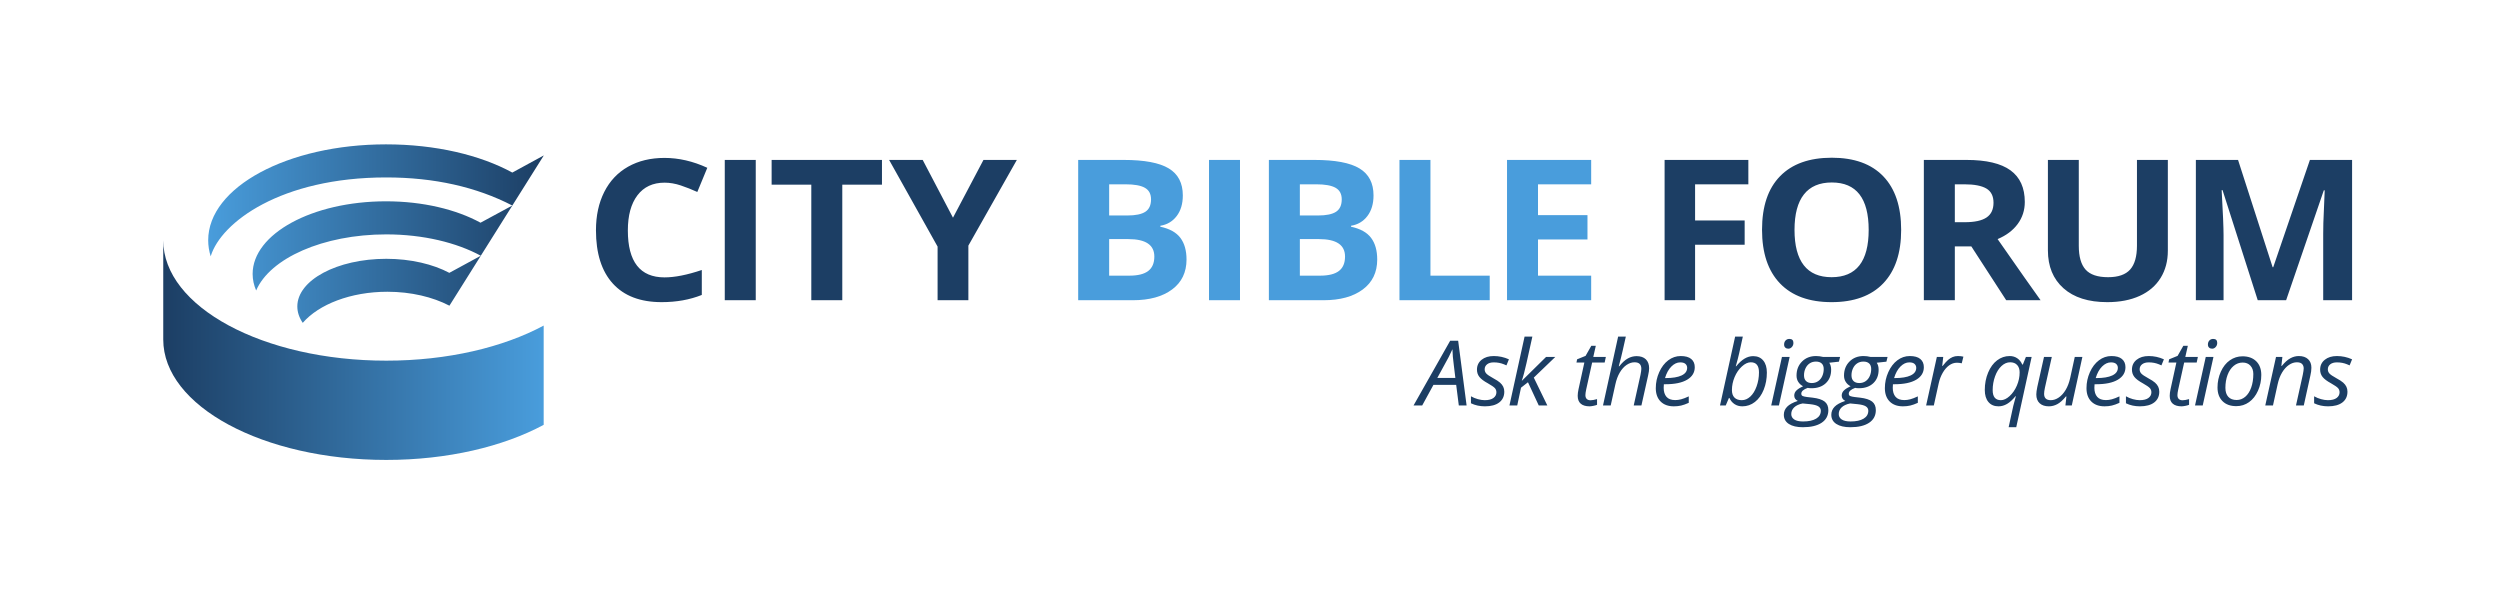
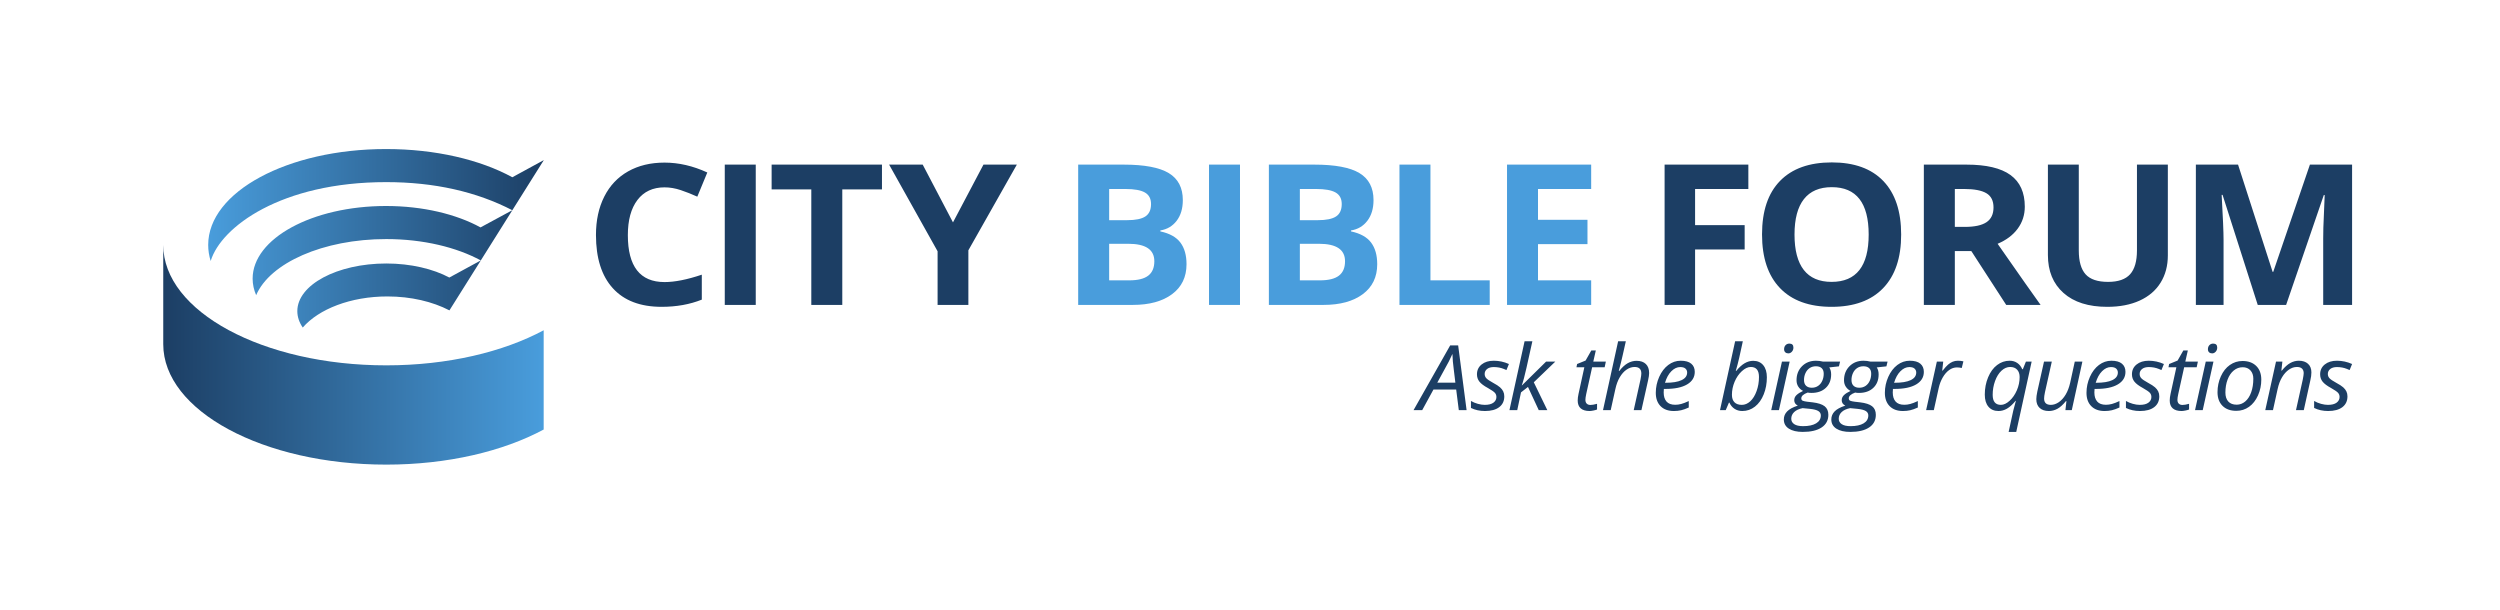
- <svg xmlns="http://www.w3.org/2000/svg" xmlns:xlink="http://www.w3.org/1999/xlink" id="svg2" version="1.1" width="1000" height="243.75" xml:space="preserve">
+ <svg xmlns="http://www.w3.org/2000/svg" xmlns:xlink="http://www.w3.org/1999/xlink" id="svg2" version="1.1" width="1000" height="243.75" viewBox="0 0 1000 240" xml:space="preserve">
  <defs id="defs6">
    <linearGradient id="linearGradient3812">
      <stop style="stop-color:#499ddc;stop-opacity:1;" offset="0" id="stop3814" />
      <stop style="stop-color:#1c3e64;stop-opacity:1;" offset="1" id="stop3816" />
    </linearGradient>
    <linearGradient id="linearGradient3804">
      <stop style="stop-color:#1c3e64;stop-opacity:1;" offset="0" id="stop3806" />
      <stop style="stop-color:#499ddc;stop-opacity:1;" offset="1" id="stop3808" />
    </linearGradient>
    <clipPath clipPathUnits="userSpaceOnUse" id="clipPath18">
      <path d="M 1739.78,908.18 C 1610.7,838.789 1432.71,795.891 1236.16,795.891 c -394.203,0 -713.762,172.504 -713.762,385.309 l 0,-317.669 c 0,-212.801 319.559,-385.301 713.762,-385.301 196.55,0 374.54,42.899 503.62,112.29 l 0,317.66 z" id="path20" />
    </clipPath>
    <linearGradient x1="0" y1="0" x2="1" y2="0" gradientUnits="userSpaceOnUse" gradientTransform="matrix(121.738,0,0,-121.738,52.2399,47.823)" spreadMethod="pad" id="linearGradient22">
      <stop style="stop-opacity:1;stop-color:#1b3e6e" offset="0" id="stop24" />
      <stop style="stop-opacity:1;stop-color:#499ddc" offset="1" id="stop26" />
    </linearGradient>
    <clipPath clipPathUnits="userSpaceOnUse" id="clipPath34">
      <path d="m 1438.19,971.805 c -53.44,27.754 -122.66,44.585 -198.46,44.585 -117.63,0 -219.7,-40.367 -270.937,-99.538 -11.23,16.378 -17.367,34.07 -17.367,52.531 0,84.187 127.474,152.437 284.734,152.437 78.44,0 150.21,-17.46 201.69,-44.94 l 100.68,54.78 c -77.35,41.97 -184.41,68.3 -302.37,68.3 -202.74,0 -372.406,-76.67 -416.484,-179.56 -7.285,17.02 -11.258,34.73 -11.258,52.96 0,128.38 191.09,232.45 426.812,232.45 118.23,0 225.17,-26.2 302.44,-68.5 l 101.72,55.03 c -114.87,59.38 -249.92,89.87 -403.6,89.87 -336.985,0 -527.97,-143.85 -561.185,-251.19 -0.234,-0.75 -0.195,-0.57 -0.421,-1.34 -5.215,16.76 -7.973,33.96 -7.973,51.52 0,170 254.73,306.86 568.959,306.86 158.12,0 301.16,-33.95 404.27,-90.29 l 100.8,54.94 -302.05,-480.905 z" id="path36" />
    </clipPath>
    <linearGradient x1="0" y1="0" x2="1" y2="0" gradientUnits="userSpaceOnUse" gradientTransform="matrix(-106.732,0,0,106.732,174.109,121.925)" spreadMethod="pad" id="linearGradient38">
      <stop style="stop-opacity:1;stop-color:#1b3e6e" offset="0" id="stop40" />
      <stop style="stop-opacity:1;stop-color:#499ddc" offset="1" id="stop42" />
    </linearGradient>
    <linearGradient xlink:href="#linearGradient3804" id="linearGradient3810" x1="522.398" y1="829.715" x2="1739.78" y2="829.715" gradientUnits="userSpaceOnUse" />
    <linearGradient xlink:href="#linearGradient3812" id="linearGradient3818" x1="666.211" y1="1202.456" x2="1740.24" y2="1202.456" gradientUnits="userSpaceOnUse" />
  </defs>
  <g id="g10" transform="matrix(1.25,0,0,-1.25,0,243.75)">
    <g id="g14" transform="scale(0.1,0.1)" style="fill-opacity:1;fill:url(#linearGradient3810)">
      <g clip-path="url(#clipPath18)" id="g16" style="fill-opacity:1;fill:url(#linearGradient3810)">
        <path id="path28" style="fill:url(#linearGradient3810);fill-opacity:1;fill-rule:nonzero;stroke:none" d="M 1739.78,908.18 C 1610.7,838.789 1432.71,795.891 1236.16,795.891 c -394.203,0 -713.762,172.504 -713.762,385.309 l 0,-317.669 c 0,-212.801 319.559,-385.301 713.762,-385.301 196.55,0 374.54,42.899 503.62,112.29 l 0,317.66" />
      </g>
    </g>
    <g id="g30" transform="scale(0.1,0.1)" style="fill-opacity:1;fill:url(#linearGradient3818)">
      <g clip-path="url(#clipPath34)" id="g32" style="fill-opacity:1;fill:url(#linearGradient3818)">
        <path id="path44" style="fill:url(#linearGradient3818);fill-opacity:1;fill-rule:nonzero;stroke:none" d="m 1438.19,971.805 c -53.44,27.754 -122.66,44.585 -198.46,44.585 -117.63,0 -219.7,-40.367 -270.937,-99.538 -11.23,16.378 -17.367,34.07 -17.367,52.531 0,84.187 127.474,152.437 284.734,152.437 78.44,0 150.21,-17.46 201.69,-44.94 l 100.68,54.78 c -77.35,41.97 -184.41,68.3 -302.37,68.3 -202.74,0 -372.406,-76.67 -416.484,-179.56 -7.285,17.02 -11.258,34.73 -11.258,52.96 0,128.38 191.09,232.45 426.812,232.45 118.23,0 225.17,-26.2 302.44,-68.5 l 101.72,55.03 c -114.87,59.38 -249.92,89.87 -403.6,89.87 -336.985,0 -527.97,-143.85 -561.185,-251.19 -0.234,-0.75 -0.195,-0.57 -0.421,-1.34 -5.215,16.76 -7.973,33.96 -7.973,51.52 0,170 254.73,306.86 568.959,306.86 158.12,0 301.16,-33.95 404.27,-90.29 l 100.8,54.94 -302.05,-480.905" />
      </g>
    </g>
    <path id="path46" style="fill:#1c3e64;fill-opacity:1;fill-rule:nonzero;stroke:none" d="m 466.816,65.258 2.494,0 -2.699,20.709 -2.553,0 -11.722,-20.709 2.772,0 3.595,6.587 7.277,0 0.836,-6.587 z m -6.881,8.796 c 2.015,3.655 3.235,5.893 3.661,6.714 0.425,0.822 0.819,1.648 1.181,2.479 0.049,-1.615 0.191,-3.267 0.425,-4.958 l 0.514,-4.235 -5.781,0 z m 21.1,-2.811 c -0.225,0.467 -0.565,0.904 -1.02,1.31 -0.454,0.406 -1.205,0.892 -2.252,1.459 -1.085,0.595 -1.802,1.081 -2.149,1.459 -0.347,0.377 -0.521,0.831 -0.521,1.36 0,0.651 0.259,1.182 0.778,1.593 0.518,0.411 1.232,0.616 2.142,0.616 1.164,0 2.239,-0.203 3.227,-0.609 l 0.822,-0.354 0.792,1.941 c -1.555,0.698 -3.169,1.048 -4.841,1.048 -1.614,0 -2.915,-0.399 -3.903,-1.197 -0.988,-0.798 -1.482,-1.849 -1.482,-3.152 0,-0.906 0.265,-1.69 0.793,-2.351 0.528,-0.661 1.428,-1.336 2.699,-2.026 1.135,-0.642 1.873,-1.147 2.216,-1.515 0.342,-0.368 0.513,-0.822 0.513,-1.36 0,-0.737 -0.313,-1.341 -0.939,-1.813 -0.626,-0.472 -1.555,-0.708 -2.787,-0.708 -0.675,0 -1.409,0.108 -2.201,0.326 -0.792,0.217 -1.531,0.524 -2.215,0.92 l 0,-2.238 c 1.33,-0.651 2.821,-0.977 4.474,-0.977 1.966,0 3.489,0.413 4.57,1.239 1.081,0.826 1.621,1.976 1.621,3.449 0,0.586 -0.112,1.112 -0.337,1.58 z m 5.936,1.933 c 0.44,1.218 0.939,3.083 1.496,5.595 0.558,2.512 1.189,5.354 1.893,8.527 l -2.494,0 -4.842,-22.04 2.494,0 1.203,5.68 2.23,1.742 3.448,-7.422 2.744,0 -4.328,8.91 6.88,6.614 -2.949,0 -7.717,-7.606 -0.058,0 z m 20.783,-5.836 c -0.284,0.284 -0.425,0.69 -0.425,1.218 0,0.425 0.088,1.049 0.264,1.87 l 1.892,8.556 4.005,0 0.382,1.798 -4.02,0 0.807,3.57 -1.438,0 -1.834,-3.23 -2.714,-1.104 -0.205,-1.034 2.523,0 -1.863,-8.527 c -0.176,-0.794 -0.264,-1.502 -0.264,-2.125 0,-1.115 0.325,-1.953 0.975,-2.514 0.651,-0.562 1.587,-0.843 2.81,-0.843 0.293,0 0.684,0.047 1.174,0.142 0.489,0.094 0.899,0.207 1.232,0.339 l 0,1.828 c -0.871,-0.246 -1.575,-0.369 -2.113,-0.369 -0.508,0 -0.904,0.142 -1.188,0.425 z m 17.502,-2.082 c 1.036,4.523 1.746,7.696 2.127,9.519 0.225,0.982 0.338,1.765 0.338,2.351 0,1.246 -0.35,2.21 -1.049,2.89 -0.7,0.679 -1.69,1.019 -2.971,1.019 -0.979,0 -1.915,-0.25 -2.81,-0.75 -0.895,-0.501 -1.802,-1.332 -2.721,-2.493 l -0.162,0 c 0.264,0.963 0.496,1.855 0.697,2.677 0.2,0.821 0.386,1.607 0.558,2.358 0.171,0.751 0.337,1.49 0.498,2.217 0.162,0.727 0.33,1.478 0.507,2.252 l -2.465,0 -4.842,-22.04 2.465,0 1.482,6.7 c 0.323,1.501 0.799,2.783 1.43,3.846 0.631,1.062 1.36,1.872 2.186,2.429 0.827,0.557 1.675,0.836 2.546,0.836 1.438,0 2.156,-0.699 2.156,-2.097 0,-0.387 -0.088,-1.025 -0.264,-1.912 l -2.171,-9.802 2.465,0 z m 12.71,-0.035 c 0.705,0.165 1.516,0.455 2.436,0.871 l 0,2.068 c -0.968,-0.453 -1.778,-0.765 -2.428,-0.935 -0.651,-0.17 -1.284,-0.255 -1.9,-0.255 -1.262,0 -2.193,0.347 -2.795,1.041 -0.602,0.694 -0.902,1.66 -0.902,2.897 l 0.058,1.133 0.485,0 c 3.022,0 5.345,0.484 6.968,1.452 1.624,0.968 2.436,2.302 2.436,4.001 0,1.124 -0.377,2 -1.13,2.628 -0.753,0.628 -1.878,0.942 -3.374,0.942 -1.448,0 -2.773,-0.454 -3.976,-1.36 -1.203,-0.907 -2.169,-2.174 -2.898,-3.803 -0.728,-1.629 -1.093,-3.331 -1.093,-5.107 0,-1.822 0.514,-3.248 1.541,-4.277 1.027,-1.03 2.44,-1.544 4.24,-1.544 0.851,0 1.628,0.083 2.332,0.248 z m 1.387,13.321 c 0.357,-0.33 0.535,-0.746 0.535,-1.246 0,-1.067 -0.594,-1.882 -1.782,-2.443 -1.189,-0.562 -2.898,-0.843 -5.128,-0.843 l -0.176,0 c 0.47,1.577 1.147,2.809 2.032,3.697 0.885,0.887 1.832,1.331 2.839,1.331 0.763,0 1.323,-0.165 1.68,-0.496 z M 561.589,66.384 c 1.198,0.94 2.132,2.248 2.802,3.924 0.67,1.676 1.005,3.501 1.005,5.474 0,1.634 -0.387,2.918 -1.159,3.853 -0.773,0.935 -1.849,1.402 -3.228,1.402 -0.939,0 -1.851,-0.262 -2.736,-0.786 -0.885,-0.524 -1.783,-1.343 -2.692,-2.457 l -0.132,0 c 0.469,1.624 0.838,3.043 1.107,4.256 0.269,1.213 0.653,2.963 1.152,5.248 l -2.465,0 -4.841,-22.04 1.834,0 1.027,2.408 0.146,0 c 0.362,-0.831 0.903,-1.487 1.622,-1.969 0.719,-0.481 1.552,-0.722 2.501,-0.722 1.506,0 2.858,0.47 4.057,1.409 z m 1.283,9.469 c 0,-1.586 -0.254,-3.085 -0.763,-4.497 -0.508,-1.412 -1.181,-2.5 -2.017,-3.265 -0.836,-0.765 -1.738,-1.147 -2.707,-1.147 -1.027,0 -1.812,0.276 -2.354,0.828 -0.543,0.553 -0.815,1.348 -0.815,2.387 0,1.426 0.286,2.819 0.859,4.179 0.572,1.359 1.344,2.488 2.318,3.385 0.973,0.897 1.929,1.346 2.868,1.346 1.741,0 2.611,-1.072 2.611,-3.216 l 0,0 z m 9.817,4.929 -2.465,0 -3.433,-15.524 2.465,0 3.433,15.524 z m -1.394,2.982 c 0.254,-0.231 0.577,-0.347 0.968,-0.347 0.43,0 0.809,0.179 1.137,0.538 0.328,0.359 0.492,0.798 0.492,1.318 0,0.849 -0.431,1.274 -1.291,1.274 -0.499,0 -0.905,-0.167 -1.218,-0.502 -0.313,-0.336 -0.47,-0.768 -0.47,-1.297 0,-0.424 0.127,-0.753 0.382,-0.984 z m 12.089,-2.982 c -0.743,0.189 -1.496,0.284 -2.259,0.284 -1.819,0 -3.314,-0.586 -4.482,-1.757 -1.169,-1.171 -1.753,-2.672 -1.753,-4.504 0,-0.784 0.195,-1.471 0.586,-2.061 0.391,-0.59 0.895,-1.036 1.512,-1.338 -0.891,-0.407 -1.585,-0.843 -2.084,-1.311 -0.499,-0.467 -0.748,-1.027 -0.748,-1.678 0,-0.756 0.381,-1.327 1.144,-1.714 -1.575,-0.51 -2.714,-1.129 -3.418,-1.856 -0.704,-0.727 -1.056,-1.586 -1.056,-2.578 0,-1.265 0.538,-2.245 1.613,-2.939 1.076,-0.694 2.563,-1.041 4.461,-1.041 2.591,0 4.601,0.477 6.029,1.431 1.428,0.954 2.142,2.299 2.142,4.037 0,1.209 -0.398,2.124 -1.195,2.748 -0.798,0.623 -2.081,1.038 -3.852,1.246 l -1.716,0.198 c -0.616,0.076 -1.086,0.177 -1.408,0.305 -0.323,0.127 -0.485,0.385 -0.485,0.772 0,0.736 0.68,1.355 2.04,1.855 0.283,-0.075 0.694,-0.113 1.232,-0.113 1.907,0 3.431,0.536 4.57,1.608 1.139,1.071 1.709,2.509 1.709,4.313 0,0.906 -0.2,1.652 -0.601,2.238 l 3.095,0.34 0.367,1.515 -5.443,0 z m -9.243,-16.133 c 0.626,0.595 1.526,1.01 2.7,1.247 l 2.333,-0.227 c 1.271,-0.132 2.171,-0.368 2.699,-0.708 0.528,-0.34 0.792,-0.803 0.792,-1.388 0,-1.096 -0.501,-1.943 -1.504,-2.543 -1.002,-0.6 -2.393,-0.899 -4.173,-0.899 -1.253,0 -2.196,0.212 -2.832,0.637 -0.636,0.425 -0.954,1.001 -0.954,1.728 0,0.841 0.313,1.558 0.939,2.153 z m 3.617,12.472 c 0.318,0.684 0.763,1.218 1.335,1.6 0.572,0.383 1.24,0.574 2.003,0.574 0.801,0 1.418,-0.203 1.848,-0.609 0.43,-0.406 0.646,-0.996 0.646,-1.77 0,-0.813 -0.154,-1.566 -0.463,-2.26 -0.308,-0.694 -0.75,-1.239 -1.327,-1.636 -0.578,-0.396 -1.252,-0.595 -2.025,-0.595 -0.783,0 -1.394,0.21 -1.834,0.631 -0.44,0.42 -0.66,1.031 -0.66,1.834 0,0.802 0.159,1.546 0.477,2.231 z m 20.82,3.661 c -0.743,0.189 -1.496,0.284 -2.259,0.284 -1.819,0 -3.314,-0.586 -4.482,-1.757 -1.169,-1.171 -1.754,-2.672 -1.754,-4.504 0,-0.784 0.196,-1.471 0.587,-2.061 0.391,-0.59 0.895,-1.036 1.511,-1.338 -0.89,-0.407 -1.584,-0.843 -2.083,-1.311 -0.499,-0.467 -0.748,-1.027 -0.748,-1.678 0,-0.756 0.381,-1.327 1.144,-1.714 -1.575,-0.51 -2.714,-1.129 -3.418,-1.856 -0.704,-0.727 -1.056,-1.586 -1.056,-2.578 0,-1.265 0.538,-2.245 1.613,-2.939 1.076,-0.694 2.563,-1.041 4.46,-1.041 2.592,0 4.602,0.477 6.03,1.431 1.428,0.954 2.142,2.299 2.142,4.037 0,1.209 -0.398,2.124 -1.195,2.748 -0.798,0.623 -2.081,1.038 -3.852,1.246 l -1.716,0.198 c -0.616,0.076 -1.086,0.177 -1.409,0.305 -0.322,0.127 -0.484,0.385 -0.484,0.772 0,0.736 0.68,1.355 2.04,1.855 0.283,-0.075 0.694,-0.113 1.232,-0.113 1.907,0 3.431,0.536 4.57,1.608 1.139,1.071 1.709,2.509 1.709,4.313 0,0.906 -0.2,1.652 -0.601,2.238 l 3.095,0.34 0.367,1.515 -5.443,0 z m -9.243,-16.133 c 0.626,0.595 1.526,1.01 2.7,1.247 l 2.332,-0.227 c 1.272,-0.132 2.172,-0.368 2.7,-0.708 0.528,-0.34 0.792,-0.803 0.792,-1.388 0,-1.096 -0.501,-1.943 -1.504,-2.543 -1.002,-0.6 -2.394,-0.899 -4.174,-0.899 -1.252,0 -2.195,0.212 -2.831,0.637 -0.636,0.425 -0.954,1.001 -0.954,1.728 0,0.841 0.313,1.558 0.939,2.153 z m 3.617,12.472 c 0.317,0.684 0.763,1.218 1.335,1.6 0.572,0.383 1.239,0.574 2.002,0.574 0.802,0 1.419,-0.203 1.849,-0.609 0.43,-0.406 0.646,-0.996 0.646,-1.77 0,-0.813 -0.154,-1.566 -0.463,-2.26 -0.308,-0.694 -0.75,-1.239 -1.327,-1.636 -0.578,-0.396 -1.252,-0.595 -2.025,-0.595 -0.783,0 -1.394,0.21 -1.834,0.631 -0.44,0.42 -0.66,1.031 -0.66,1.834 0,0.802 0.159,1.546 0.477,2.231 z M 611.273,65.223 c 0.704,0.165 1.516,0.455 2.435,0.871 l 0,2.068 c -0.968,-0.453 -1.778,-0.765 -2.428,-0.935 -0.651,-0.17 -1.284,-0.255 -1.9,-0.255 -1.262,0 -2.193,0.347 -2.795,1.041 -0.601,0.694 -0.902,1.66 -0.902,2.897 l 0.059,1.133 0.484,0 c 3.022,0 5.345,0.484 6.969,1.452 1.623,0.968 2.435,2.302 2.435,4.001 0,1.124 -0.377,2 -1.13,2.628 -0.753,0.628 -1.878,0.942 -3.374,0.942 -1.448,0 -2.773,-0.454 -3.976,-1.36 -1.203,-0.907 -2.169,-2.174 -2.898,-3.803 -0.728,-1.629 -1.093,-3.331 -1.093,-5.107 0,-1.822 0.514,-3.248 1.541,-4.277 1.027,-1.03 2.44,-1.544 4.24,-1.544 0.851,0 1.628,0.083 2.333,0.248 z m 1.386,13.321 c 0.357,-0.33 0.536,-0.746 0.536,-1.246 0,-1.067 -0.595,-1.882 -1.783,-2.443 -1.188,-0.562 -2.898,-0.843 -5.128,-0.843 l -0.176,0 c 0.47,1.577 1.147,2.809 2.032,3.697 0.885,0.887 1.832,1.331 2.839,1.331 0.763,0 1.323,-0.165 1.68,-0.496 z m 12.188,2.203 c -0.504,-0.212 -0.986,-0.515 -1.445,-0.907 -0.46,-0.391 -1.042,-1.036 -1.746,-1.933 l -0.147,0 0.323,2.875 -2.039,0 -3.433,-15.524 2.464,0 1.57,7.111 c 0.274,1.227 0.702,2.344 1.284,3.35 0.582,1.005 1.262,1.791 2.039,2.358 0.778,0.567 1.611,0.85 2.502,0.85 0.508,0 1.022,-0.062 1.54,-0.184 l 0.528,2.124 c -0.499,0.133 -1.085,0.199 -1.76,0.199 -0.616,0 -1.176,-0.107 -1.68,-0.319 z m 14.225,-1.055 c -1.208,-0.916 -2.166,-2.224 -2.875,-3.924 -0.71,-1.7 -1.064,-3.55 -1.064,-5.552 0,-1.653 0.389,-2.939 1.166,-3.86 0.778,-0.921 1.851,-1.381 3.221,-1.381 0.939,0 1.848,0.255 2.728,0.765 0.881,0.51 1.785,1.336 2.715,2.479 l 0.117,0 c -0.469,-1.663 -0.748,-2.706 -0.836,-3.131 l -1.482,-6.799 2.435,0 4.93,22.493 -1.834,0 -0.983,-2.436 -0.191,0 c -0.362,0.859 -0.892,1.527 -1.592,2.004 -0.699,0.477 -1.508,0.716 -2.428,0.716 -1.477,0 -2.819,-0.458 -4.027,-1.374 z m -1.416,-9.533 c 0,1.539 0.255,3.01 0.763,4.412 0.509,1.403 1.193,2.503 2.054,3.301 0.861,0.797 1.785,1.197 2.773,1.197 0.959,0 1.704,-0.289 2.237,-0.865 0.533,-0.576 0.8,-1.359 0.8,-2.351 0,-1.464 -0.296,-2.88 -0.888,-4.249 -0.591,-1.369 -1.366,-2.488 -2.325,-3.357 -0.959,-0.869 -1.888,-1.303 -2.788,-1.303 -1.75,0 -2.626,1.071 -2.626,3.215 l 0,0 z m 16.427,10.623 -2.142,-9.575 c -0.215,-1.039 -0.322,-1.851 -0.322,-2.436 0,-1.218 0.357,-2.155 1.071,-2.812 0.714,-0.656 1.697,-0.984 2.949,-0.984 0.929,0 1.828,0.231 2.699,0.694 0.871,0.462 1.785,1.284 2.744,2.465 l 0.176,0 -0.323,-2.876 2.039,0 3.389,15.524 -2.435,0 -1.467,-6.728 c -0.333,-1.492 -0.817,-2.767 -1.453,-3.824 -0.636,-1.058 -1.369,-1.87 -2.2,-2.436 -0.832,-0.567 -1.678,-0.85 -2.539,-0.85 -1.437,0 -2.156,0.675 -2.156,2.025 0,0.472 0.088,1.129 0.264,1.969 l 2.201,9.844 -2.495,0 z M 675.79,65.223 c 0.704,0.165 1.516,0.455 2.435,0.871 l 0,2.068 c -0.968,-0.453 -1.778,-0.765 -2.428,-0.935 -0.651,-0.17 -1.284,-0.255 -1.9,-0.255 -1.262,0 -2.193,0.347 -2.795,1.041 -0.601,0.694 -0.902,1.66 -0.902,2.897 l 0.059,1.133 0.484,0 c 3.022,0 5.345,0.484 6.969,1.452 1.623,0.968 2.435,2.302 2.435,4.001 0,1.124 -0.377,2 -1.13,2.628 -0.753,0.628 -1.878,0.942 -3.374,0.942 -1.448,0 -2.773,-0.454 -3.976,-1.36 -1.203,-0.907 -2.169,-2.174 -2.898,-3.803 -0.728,-1.629 -1.093,-3.331 -1.093,-5.107 0,-1.822 0.514,-3.248 1.541,-4.277 1.027,-1.03 2.44,-1.544 4.24,-1.544 0.851,0 1.628,0.083 2.333,0.248 z m 1.386,13.321 c 0.357,-0.33 0.536,-0.746 0.536,-1.246 0,-1.067 -0.595,-1.882 -1.783,-2.443 -1.188,-0.562 -2.898,-0.843 -5.128,-0.843 l -0.176,0 c 0.47,1.577 1.147,2.809 2.032,3.697 0.885,0.887 1.832,1.331 2.839,1.331 0.763,0 1.323,-0.165 1.68,-0.496 z m 13.455,-7.301 c -0.225,0.467 -0.565,0.904 -1.019,1.31 -0.455,0.406 -1.206,0.892 -2.253,1.459 -1.085,0.595 -1.802,1.081 -2.149,1.459 -0.347,0.377 -0.521,0.831 -0.521,1.36 0,0.651 0.259,1.182 0.778,1.593 0.518,0.411 1.232,0.616 2.142,0.616 1.164,0 2.24,-0.203 3.228,-0.609 l 0.821,-0.354 0.792,1.941 c -1.555,0.698 -3.169,1.048 -4.841,1.048 -1.614,0 -2.915,-0.399 -3.903,-1.197 -0.988,-0.798 -1.482,-1.849 -1.482,-3.152 0,-0.906 0.265,-1.69 0.793,-2.351 0.528,-0.661 1.428,-1.336 2.699,-2.026 1.135,-0.642 1.873,-1.147 2.216,-1.515 0.342,-0.368 0.513,-0.822 0.513,-1.36 0,-0.737 -0.313,-1.341 -0.939,-1.813 -0.626,-0.472 -1.555,-0.708 -2.787,-0.708 -0.675,0 -1.409,0.108 -2.201,0.326 -0.792,0.217 -1.531,0.524 -2.215,0.92 l 0,-2.238 c 1.33,-0.651 2.821,-0.977 4.474,-0.977 1.966,0 3.49,0.413 4.57,1.239 1.081,0.826 1.622,1.976 1.622,3.449 0,0.586 -0.113,1.112 -0.338,1.58 z m 6.571,-3.903 c -0.284,0.284 -0.426,0.69 -0.426,1.218 0,0.425 0.089,1.049 0.265,1.87 l 1.892,8.556 4.005,0 0.382,1.798 -4.02,0 0.807,3.57 -1.438,0 -1.834,-3.23 -2.714,-1.104 -0.205,-1.034 2.523,0 -1.863,-8.527 c -0.176,-0.794 -0.264,-1.502 -0.264,-2.125 0,-1.115 0.325,-1.953 0.975,-2.514 0.651,-0.562 1.587,-0.843 2.81,-0.843 0.293,0 0.684,0.047 1.174,0.142 0.489,0.094 0.899,0.207 1.232,0.339 l 0,1.828 c -0.871,-0.246 -1.575,-0.369 -2.113,-0.369 -0.508,0 -0.904,0.142 -1.188,0.425 z m 11.105,13.442 -2.465,0 -3.433,-15.524 2.465,0 3.433,15.524 z m -1.394,2.982 c 0.255,-0.231 0.577,-0.347 0.969,-0.347 0.43,0 0.809,0.179 1.137,0.538 0.327,0.359 0.491,0.798 0.491,1.318 0,0.849 -0.43,1.274 -1.291,1.274 -0.499,0 -0.905,-0.167 -1.218,-0.502 -0.313,-0.336 -0.469,-0.768 -0.469,-1.297 0,-0.424 0.127,-0.753 0.381,-0.984 z m 6.652,-4.051 c -1.213,-0.845 -2.176,-2.059 -2.89,-3.64 -0.714,-1.582 -1.071,-3.27 -1.071,-5.064 0,-1.851 0.533,-3.31 1.599,-4.377 1.066,-1.067 2.538,-1.6 4.416,-1.6 1.516,0 2.876,0.429 4.079,1.288 1.203,0.86 2.156,2.078 2.861,3.655 0.704,1.577 1.056,3.253 1.056,5.028 0,1.86 -0.538,3.322 -1.614,4.384 -1.076,1.063 -2.543,1.594 -4.401,1.594 -1.477,0 -2.822,-0.423 -4.035,-1.268 z m 6.815,-8.739 c -0.455,-1.271 -1.088,-2.25 -1.9,-2.94 C 717.668,67.345 716.754,67 715.737,67 c -1.165,0 -2.057,0.338 -2.678,1.013 -0.621,0.675 -0.932,1.631 -0.932,2.868 0,1.521 0.233,2.902 0.697,4.144 0.465,1.241 1.12,2.211 1.966,2.91 0.846,0.699 1.802,1.049 2.868,1.049 1.047,0 1.876,-0.338 2.487,-1.013 0.611,-0.675 0.917,-1.556 0.917,-2.642 0,-1.634 -0.227,-3.086 -0.682,-4.355 z m 16.832,-5.716 2.098,9.519 c 0.225,0.953 0.338,1.803 0.338,2.549 0,1.181 -0.36,2.099 -1.079,2.755 -0.718,0.656 -1.699,0.985 -2.941,0.985 -0.939,0 -1.846,-0.239 -2.722,-0.716 -0.875,-0.477 -1.782,-1.291 -2.721,-2.443 l -0.147,0 0.323,2.875 -2.039,0 -3.434,-15.524 2.465,0 1.482,6.728 c 0.323,1.492 0.8,2.762 1.431,3.811 0.63,1.048 1.359,1.855 2.186,2.422 0.826,0.566 1.674,0.85 2.545,0.85 0.763,0 1.318,-0.18 1.665,-0.539 0.347,-0.359 0.521,-0.835 0.521,-1.43 0,-0.378 -0.098,-1.058 -0.293,-2.04 l -2.172,-9.802 2.494,0 z m 13.637,5.985 c -0.225,0.467 -0.565,0.904 -1.02,1.31 -0.455,0.406 -1.206,0.892 -2.252,1.459 -1.086,0.595 -1.802,1.081 -2.149,1.459 -0.348,0.377 -0.521,0.831 -0.521,1.36 0,0.651 0.259,1.182 0.777,1.593 0.519,0.411 1.233,0.616 2.142,0.616 1.164,0 2.24,-0.203 3.228,-0.609 l 0.822,-0.354 0.792,1.941 c -1.555,0.698 -3.169,1.048 -4.842,1.048 -1.613,0 -2.914,-0.399 -3.902,-1.197 -0.988,-0.798 -1.482,-1.849 -1.482,-3.152 0,-0.906 0.264,-1.69 0.792,-2.351 0.529,-0.661 1.428,-1.336 2.7,-2.026 1.134,-0.642 1.873,-1.147 2.215,-1.515 0.342,-0.368 0.514,-0.822 0.514,-1.36 0,-0.737 -0.313,-1.341 -0.939,-1.813 -0.626,-0.472 -1.555,-0.708 -2.788,-0.708 -0.675,0 -1.408,0.108 -2.201,0.326 -0.792,0.217 -1.53,0.524 -2.215,0.92 l 0,-2.238 c 1.33,-0.651 2.822,-0.977 4.475,-0.977 1.966,0 3.489,0.413 4.57,1.239 1.081,0.826 1.621,1.976 1.621,3.449 0,0.586 -0.112,1.112 -0.337,1.58" />
    <path id="path48" style="fill:#1c3e64;fill-opacity:1;fill-rule:nonzero;stroke:none" d="m 217.862,135.655 c 1.769,-0.594 3.529,-1.29 5.277,-2.088 l 3.198,7.738 c -4.584,2.109 -9.147,3.163 -13.688,3.163 -4.457,0 -8.343,-0.936 -11.658,-2.809 -3.316,-1.874 -5.859,-4.566 -7.628,-8.077 -1.77,-3.511 -2.655,-7.6 -2.655,-12.268 0,-7.41 1.802,-13.096 5.405,-17.057 3.603,-3.962 8.806,-5.942 15.608,-5.942 4.734,0 9.019,0.768 12.857,2.304 l 0,7.984 c -4.669,-1.577 -8.646,-2.365 -11.929,-2.365 -7.826,0 -11.738,5.006 -11.738,15.016 0,4.811 1.023,8.562 3.07,11.254 2.047,2.692 4.936,4.039 8.668,4.039 1.705,0 3.443,-0.298 5.213,-0.891 z m 23.978,-36.726 0,44.894 -9.915,0 0,-44.894 9.915,0 z m 27.692,36.972 12.698,0 0,7.922 -35.31,0 0,-7.922 12.698,0 0,-36.972 9.914,0 0,36.972 z m 25.732,7.922 -10.747,0 15.512,-27.729 0,-17.165 9.851,0 0,17.473 15.512,27.421 -10.683,0 -9.755,-18.485 -9.69,18.485 z m 247.162,-27.145 15.864,0 0,7.769 -15.864,0 0,11.576 17.047,0 0,7.8 -26.802,0 0,-44.894 9.755,0 0,17.749 z m 60.235,21.894 c -3.806,3.972 -9.302,5.958 -16.487,5.958 -7.186,0 -12.703,-1.971 -16.551,-5.912 -3.849,-3.941 -5.773,-9.647 -5.773,-17.119 0,-7.472 1.919,-13.204 5.757,-17.196 3.838,-3.992 9.339,-5.989 16.503,-5.989 7.164,0 12.666,1.996 16.504,5.989 3.838,3.992 5.756,9.703 5.756,17.135 0,7.451 -1.902,13.162 -5.709,17.134 z m -25.41,-5.788 c 2.004,2.548 4.978,3.823 8.923,3.823 7.868,0 11.802,-5.057 11.802,-15.169 0,-10.093 -3.956,-15.14 -11.866,-15.14 -3.945,0 -6.908,1.27 -8.891,3.808 -1.983,2.539 -2.975,6.315 -2.975,11.332 0,5.015 1.002,8.797 3.007,11.346 z m 48.295,3.239 3.007,0 c 3.198,0 5.559,-0.45 7.084,-1.351 1.524,-0.901 2.287,-2.415 2.287,-4.544 0,-2.15 -0.747,-3.726 -2.239,-4.729 -1.493,-1.004 -3.806,-1.505 -6.94,-1.505 l -3.199,0 0,12.129 z m 5.277,-19.867 11.163,-17.227 11.002,0 c -2.133,2.948 -6.717,9.468 -13.753,19.56 2.772,1.167 4.914,2.779 6.429,4.837 1.513,2.058 2.271,4.406 2.271,7.047 0,4.524 -1.525,7.897 -4.574,10.118 -3.05,2.222 -7.751,3.332 -14.105,3.332 l -13.625,0 0,-44.894 9.915,0 0,17.227 5.277,0 z m 53.005,27.667 0,-27.421 c 0,-3.481 -0.731,-6.034 -2.191,-7.662 -1.461,-1.627 -3.812,-2.442 -7.053,-2.442 -3.347,0 -5.746,0.809 -7.196,2.427 -1.45,1.616 -2.175,4.155 -2.175,7.615 l 0,27.483 -9.883,0 0,-28.926 c 0,-5.139 1.663,-9.187 4.99,-12.145 3.326,-2.959 7.996,-4.438 14.008,-4.438 3.987,0 7.442,0.665 10.363,1.996 2.921,1.33 5.154,3.244 6.701,5.742 1.545,2.497 2.318,5.404 2.318,8.721 l 0,29.049 -9.882,0 z m 47.731,-44.894 12.058,35.16 0.287,0 c -0.255,-5.65 -0.399,-9.131 -0.431,-10.441 -0.032,-1.31 -0.048,-2.467 -0.048,-3.469 l 0,-21.25 9.243,0 0,44.894 -13.497,0 -11.738,-34.331 -0.192,0 -11.066,34.331 -13.497,0 0,-44.894 8.859,0 0,20.881 c 0,2.395 -0.203,7.175 -0.607,14.34 l 0.287,0 11.259,-35.221 9.083,0" />
    <path id="path50" style="fill:#499ddc;fill-opacity:1;fill-rule:nonzero;stroke:none" d="m 345.017,98.929 17.495,0 c 5.287,0 9.472,1.146 12.553,3.439 3.081,2.293 4.622,5.486 4.622,9.581 0,2.886 -0.656,5.199 -1.967,6.94 -1.311,1.74 -3.449,2.927 -6.413,3.562 l 0,0.307 c 2.175,0.348 3.918,1.382 5.229,3.101 1.312,1.72 1.967,3.92 1.967,6.602 0,3.951 -1.498,6.833 -4.493,8.644 -2.996,1.813 -7.81,2.718 -14.441,2.718 l -14.552,0 0,-44.894 z m 9.915,37.094 5.213,0 c 2.835,0 4.909,-0.373 6.221,-1.12 1.311,-0.748 1.967,-1.981 1.967,-3.701 0,-1.842 -0.603,-3.163 -1.807,-3.961 -1.205,-0.798 -3.151,-1.197 -5.837,-1.197 l -5.757,0 0,9.979 z m 6.14,-17.534 c 5.544,0 8.316,-1.862 8.316,-5.588 0,-2.068 -0.65,-3.604 -1.951,-4.606 -1.301,-1.004 -3.316,-1.505 -6.045,-1.505 l -6.46,0 0,11.699 6.14,0 z m 35.727,-19.56 0,44.894 -9.915,0 0,-44.894 9.915,0 z m 9.241,0 17.495,0 c 5.288,0 9.472,1.146 12.554,3.439 3.081,2.293 4.621,5.486 4.621,9.581 0,2.886 -0.655,5.199 -1.967,6.94 -1.311,1.74 -3.449,2.927 -6.412,3.562 l 0,0.307 c 2.175,0.348 3.918,1.382 5.229,3.101 1.311,1.72 1.967,3.92 1.967,6.602 0,3.951 -1.498,6.833 -4.494,8.644 -2.996,1.813 -7.809,2.718 -14.44,2.718 l -14.553,0 0,-44.894 z m 9.915,37.094 5.214,0 c 2.835,0 4.909,-0.373 6.22,-1.12 1.312,-0.748 1.967,-1.981 1.967,-3.701 0,-1.842 -0.602,-3.163 -1.807,-3.961 -1.205,-0.798 -3.15,-1.197 -5.837,-1.197 l -5.757,0 0,9.979 z m 6.141,-17.534 c 5.544,0 8.316,-1.862 8.316,-5.588 0,-2.068 -0.651,-3.604 -1.951,-4.606 -1.301,-1.004 -3.316,-1.505 -6.045,-1.505 l -6.461,0 0,11.699 6.141,0 z m 54.614,-19.56 0,7.861 -18.966,0 0,37.033 -9.915,0 0,-44.894 28.881,0 z m 32.466,7.861 -17.015,0 0,11.577 15.832,0 0,7.799 -15.832,0 0,9.857 17.015,0 0,7.8 -26.93,0 0,-44.894 26.93,0 0,7.861" />
  </g>
</svg>
